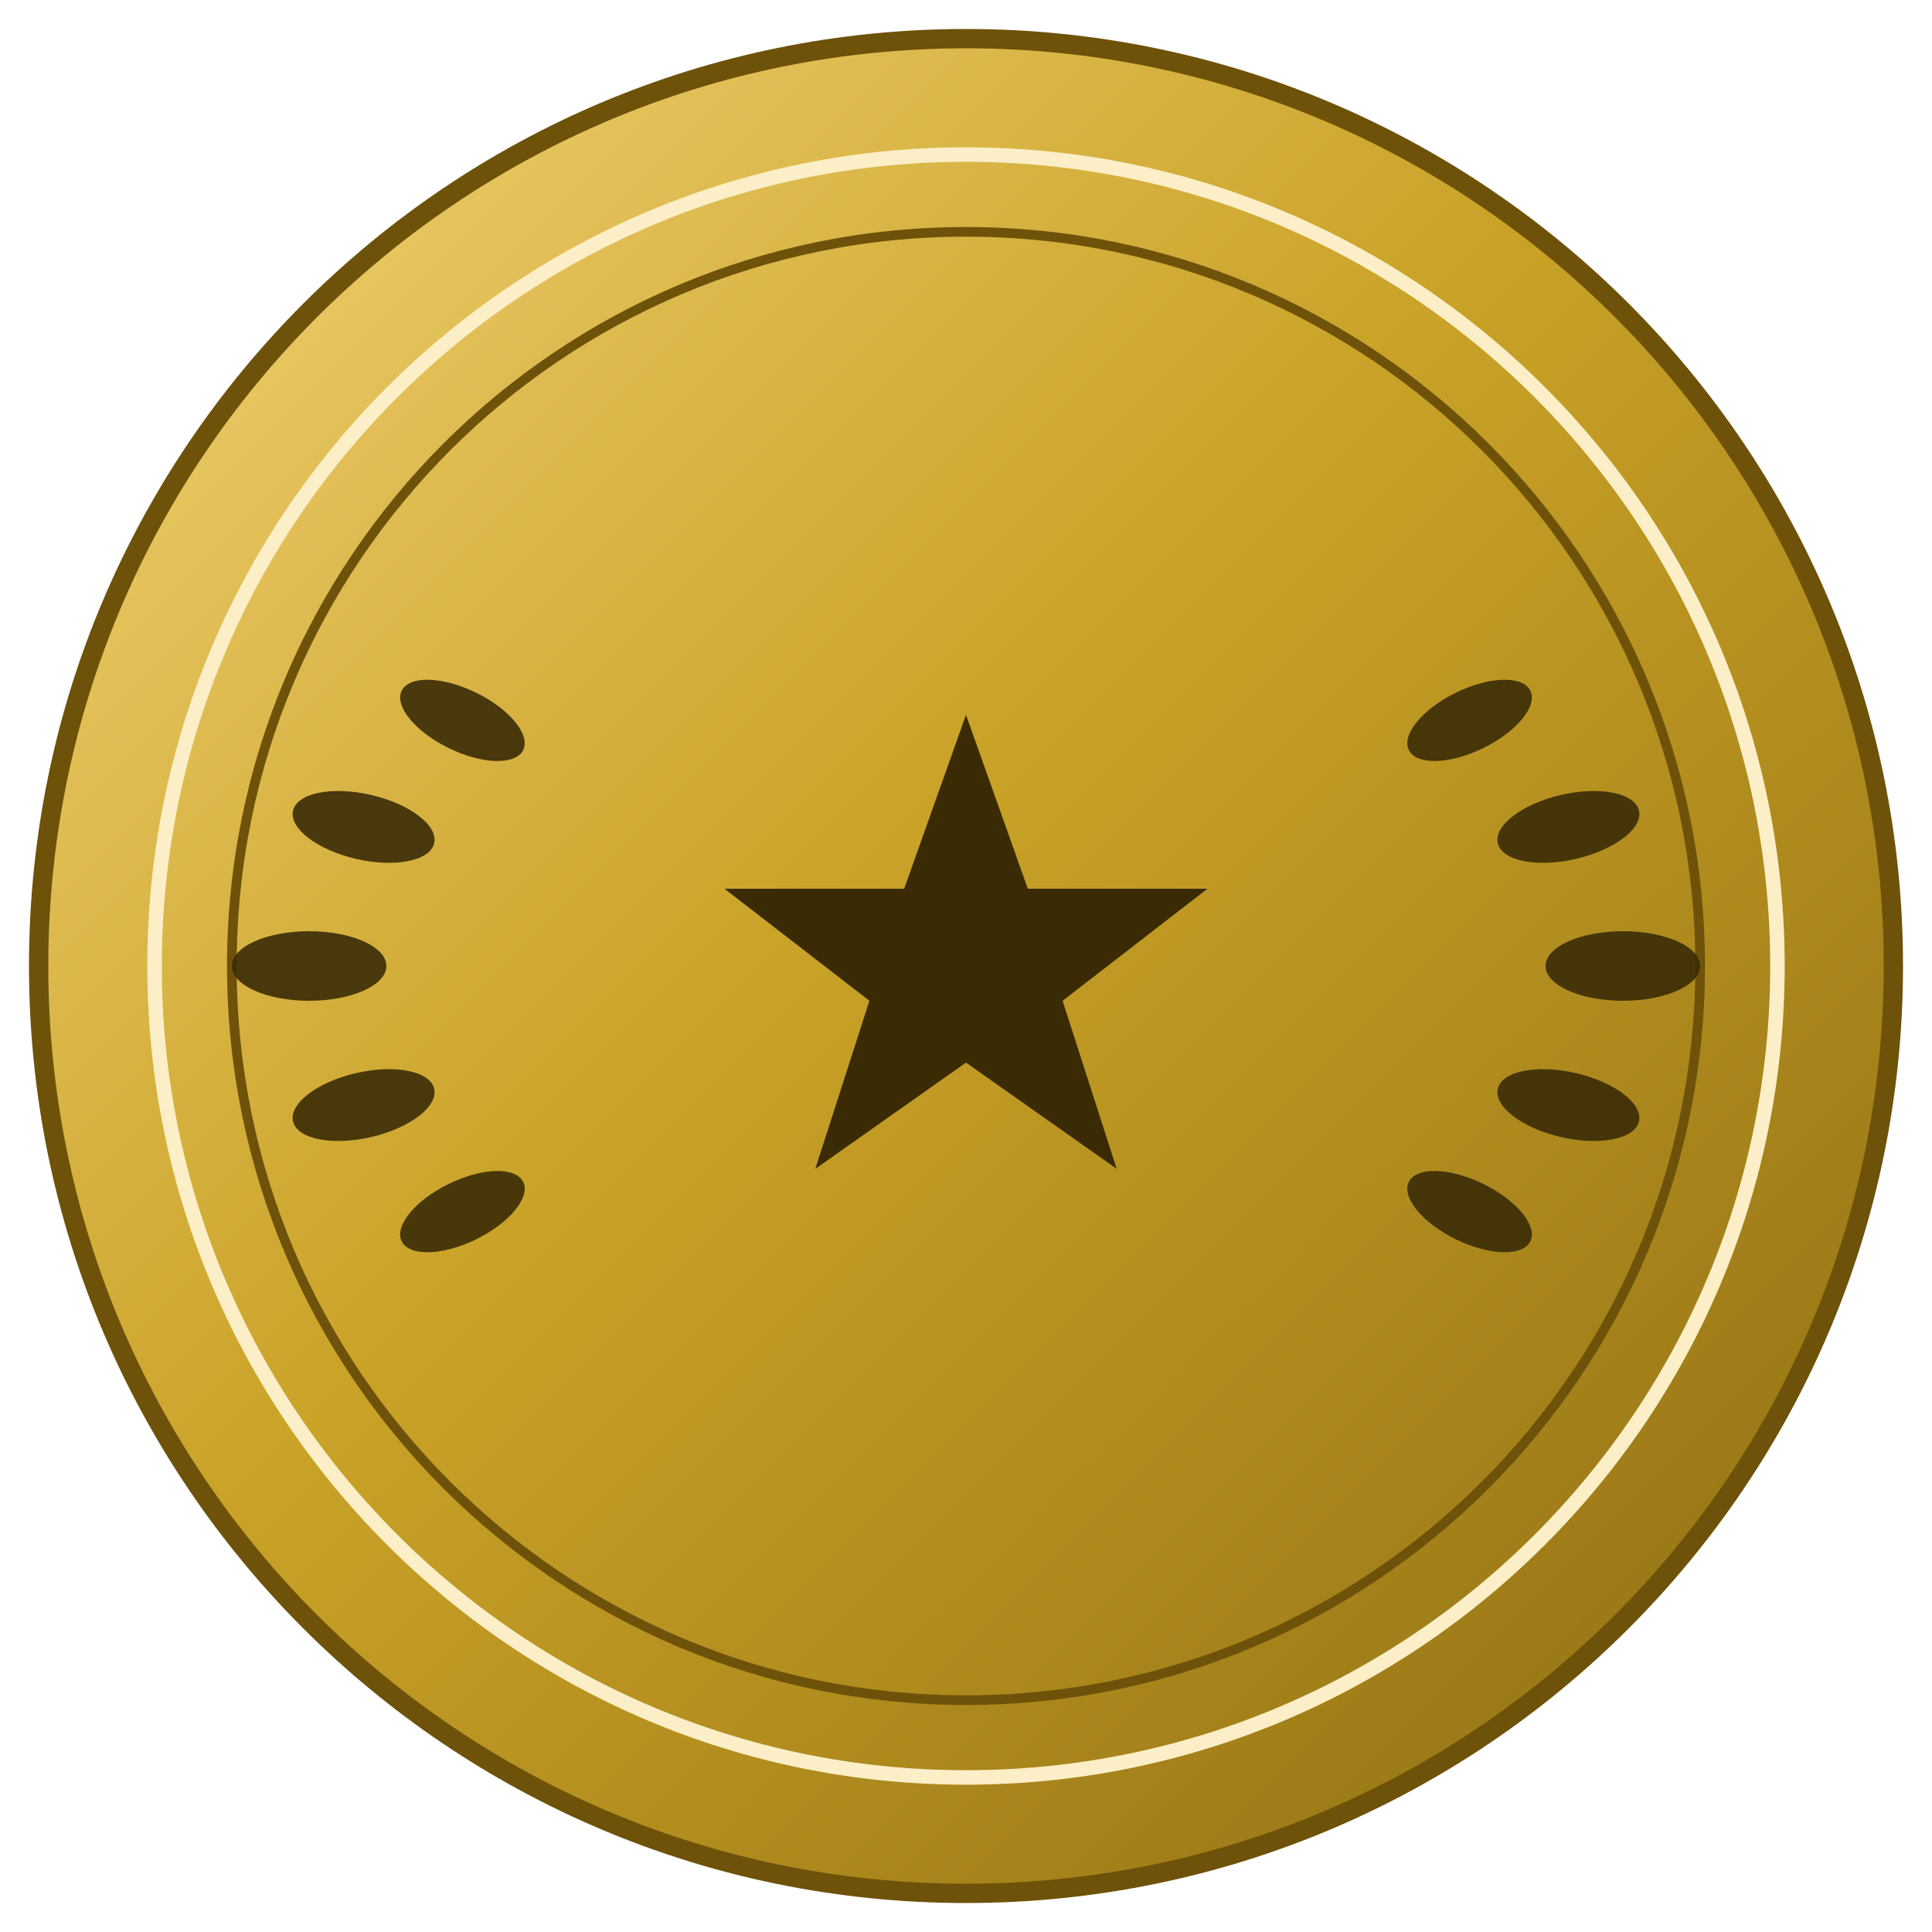
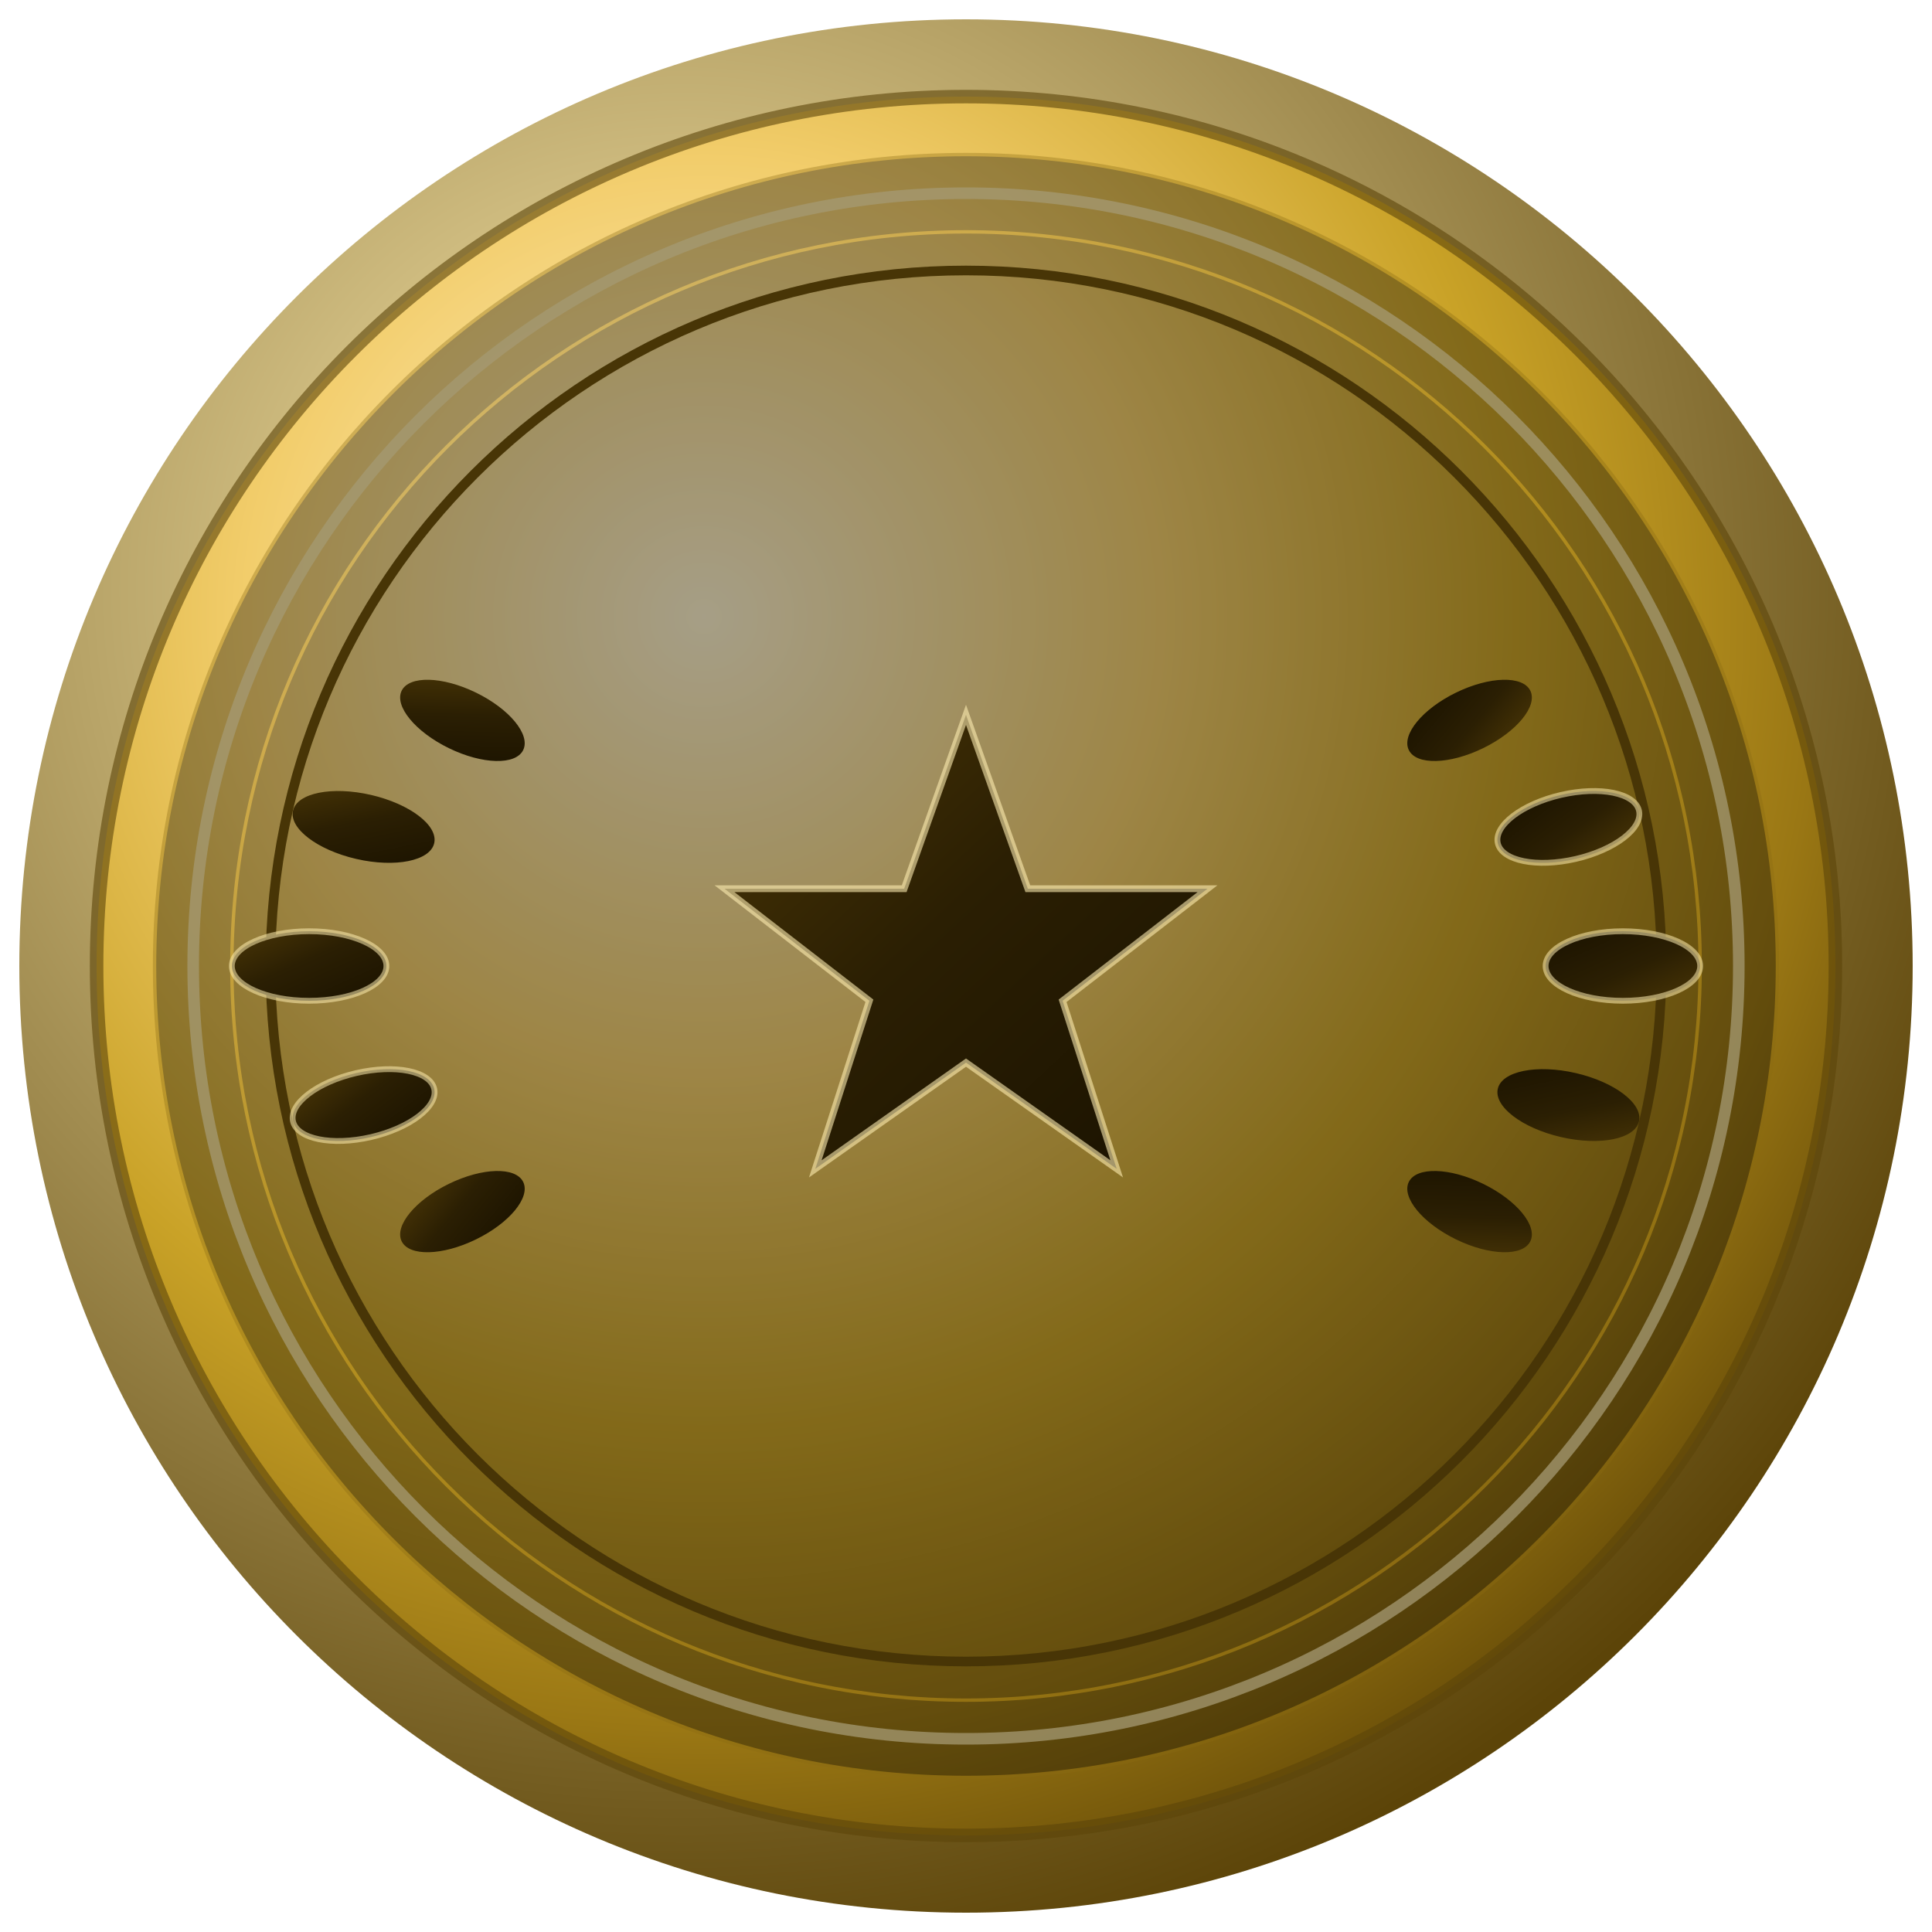
<svg xmlns="http://www.w3.org/2000/svg" viewBox="0 0 200 200">
  <defs>
-     <linearGradient id="goldGrad" x1="0%" y1="0%" x2="100%" y2="100%">
-       <stop offset="0%" stop-color="#F5D67C" />
-       <stop offset="45%" stop-color="#C9A227" />
-       <stop offset="100%" stop-color="#8A6A11" />
+     <radialGradient id="sealBody" cx="35%" cy="30%" r="75%">
+       <stop offset="0%" stop-color="#FFF3CE" />
+       <stop offset="35%" stop-color="#F2CD6B" />
+       <stop offset="62%" stop-color="#C9A227" />
+       <stop offset="85%" stop-color="#9A7714" />
+       <stop offset="100%" stop-color="#6E5209" />
+     </radialGradient>
+     <radialGradient id="sealRim" cx="35%" cy="30%" r="75%">
+       <stop offset="0%" stop-color="#FDECB0" />
+       <stop offset="100%" stop-color="#5C4408" />
+     </radialGradient>
+     <linearGradient id="emblemShine" x1="0%" y1="0%" x2="100%" y2="100%">
+       <stop offset="0%" stop-color="#4A3606" />
+       <stop offset="45%" stop-color="#2B1F03" />
+       <stop offset="100%" stop-color="#1A1200" />
    </linearGradient>
  </defs>
-   <circle cx="100" cy="100" r="96" fill="url(#goldGrad)" />
-   <circle cx="100" cy="100" r="96" fill="none" stroke="#6E5209" stroke-width="2" />
-   <circle cx="100" cy="100" r="84" fill="none" stroke="#FCEFC7" stroke-width="1.5" />
-   <circle cx="100" cy="100" r="76" fill="none" stroke="#6E5209" stroke-width="1" />
-   <g fill="#3A2B05" opacity="0.9">
-     <g transform="translate(100,100)">
+   <circle cx="100" cy="100" r="98" fill="url(#sealRim)" />
+   <circle cx="100" cy="100" r="90" fill="url(#sealBody)" />
+   <circle cx="100" cy="100" r="90" fill="none" stroke="#5C4408" stroke-width="1.4" opacity="0.6" />
+   <circle cx="100" cy="100" r="80" fill="none" stroke="#FDECB0" stroke-width="1.2" opacity="0.75" />
+   <circle cx="100" cy="100" r="72" fill="none" stroke="#6E5209" stroke-width="1" />
+   <g stroke="#8A6A11" stroke-width="0.35" opacity="0.35">
+     <circle cx="100" cy="100" r="84" />
+     <circle cx="100" cy="100" r="76" />
+   </g>
+   <g transform="translate(100,100)">
+     <g fill="url(#emblemShine)">
      <g transform="rotate(-26) translate(-58,0)">
-         <ellipse cx="0" cy="0" rx="7" ry="3.2" />
+         <ellipse rx="7" ry="3.2" />
      </g>
      <g transform="rotate(-13) translate(-64,0)">
-         <ellipse cx="0" cy="0" rx="7.5" ry="3.4" />
+         <ellipse rx="7.5" ry="3.4" />
      </g>
      <g transform="rotate(0) translate(-68,0)">
-         <ellipse cx="0" cy="0" rx="8" ry="3.6" />
+         <ellipse rx="8" ry="3.6" />
      </g>
      <g transform="rotate(13) translate(-64,0)">
-         <ellipse cx="0" cy="0" rx="7.5" ry="3.4" />
+         <ellipse rx="7.5" ry="3.4" />
      </g>
      <g transform="rotate(26) translate(-58,0)">
-         <ellipse cx="0" cy="0" rx="7" ry="3.2" />
+         <ellipse rx="7" ry="3.2" />
      </g>
      <g transform="rotate(154) translate(-58,0)">
-         <ellipse cx="0" cy="0" rx="7" ry="3.2" />
+         <ellipse rx="7" ry="3.2" />
      </g>
      <g transform="rotate(167) translate(-64,0)">
-         <ellipse cx="0" cy="0" rx="7.5" ry="3.4" />
+         <ellipse rx="7.5" ry="3.4" />
      </g>
      <g transform="rotate(180) translate(-68,0)">
-         <ellipse cx="0" cy="0" rx="8" ry="3.6" />
+         <ellipse rx="8" ry="3.6" />
      </g>
      <g transform="rotate(193) translate(-64,0)">
-         <ellipse cx="0" cy="0" rx="7.5" ry="3.4" />
+         <ellipse rx="7.5" ry="3.4" />
      </g>
      <g transform="rotate(206) translate(-58,0)">
-         <ellipse cx="0" cy="0" rx="7" ry="3.2" />
+         <ellipse rx="7" ry="3.2" />
+       </g>
+     </g>
+     <g fill="none" stroke="#FDECB0" stroke-width="0.6" opacity="0.55">
+       <g transform="rotate(-13) translate(-64,0)">
+         <ellipse rx="7.5" ry="3.4" />
+       </g>
+       <g transform="rotate(0) translate(-68,0)">
+         <ellipse rx="8" ry="3.6" />
+       </g>
+       <g transform="rotate(167) translate(-64,0)">
+         <ellipse rx="7.5" ry="3.4" />
+       </g>
+       <g transform="rotate(180) translate(-68,0)">
+         <ellipse rx="8" ry="3.6" />
      </g>
    </g>
  </g>
-   <g transform="translate(100,100)" fill="#3A2B05">
-     <polygon points="0,-26 6.4,-8 25,-8 10,3.6 15.6,21 0,10 -15.6,21 -10,3.6 -25,-8 -6.4,-8" />
+   <g transform="translate(100,100)">
+     <polygon points="0,-26 6.4,-8 25,-8 10,3.6 15.6,21 0,10 -15.6,21 -10,3.6 -25,-8 -6.4,-8" fill="url(#emblemShine)" />
+     <polygon points="0,-26 6.4,-8 25,-8 10,3.6 15.6,21 0,10 -15.6,21 -10,3.6 -25,-8 -6.4,-8" fill="none" stroke="#FDECB0" stroke-width="0.7" opacity="0.6" />
  </g>
</svg>
